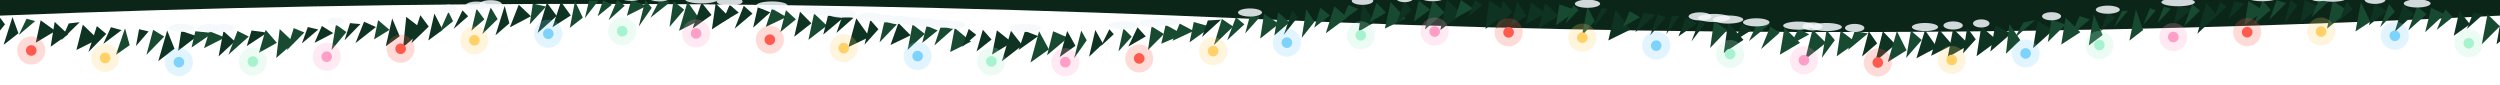
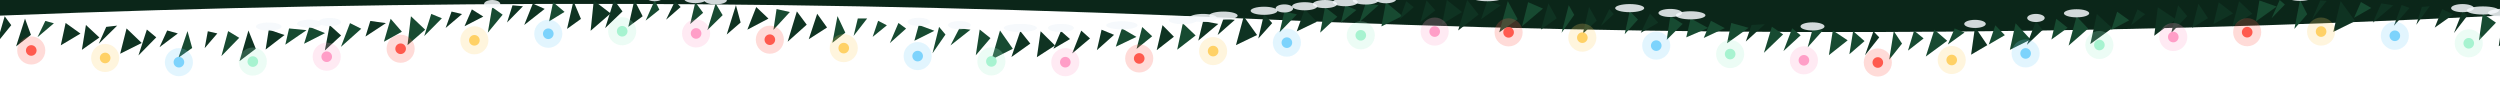
<svg xmlns="http://www.w3.org/2000/svg" width="1600" height="54" viewBox="0 0 1600 54" preserveAspectRatio="none">
  <path d="M0 0H1600V10Q1200 30 800 12T0 10Z" fill="#0b2619" />
  <path d="M-10 8.8l-5 13.6l11.4 -9.1z" fill="#174a31" />
-   <path d="M-1 9.9l-5 17.1l9.2 -11.4z" fill="#0f3322" />
-   <path d="M8 10.9l-5.7 17.8l9.5 -7.4z" fill="#0f3322" />
-   <path d="M17 12l-5 10.4l10.5 -8.9z" fill="#174a31" />
-   <path d="M26 13l-3.1 14.3l12.6 -7.5z" fill="#0f3322" />
-   <path d="M35 14l-2.6 15.9l11.2 -7.9z" fill="#0f3322" />
-   <path d="M44 15l-4.8 10.8l11.8 -11.6z" fill="#0f3322" />
-   <path d="M53 15.8l-4.1 16.2l13.8 -6.9z" fill="#0f3322" />
-   <path d="M62 16.7l-5.4 16.6l11.4 -11.6z" fill="#0f3322" />
-   <path d="M71 17.4l-4.9 10.7l11.7 -8.8z" fill="#0f3322" />
-   <path d="M80 18.1l-5.8 17l8.8 -6.2z" fill="#174a31" />
-   <path d="M89 18.7l-2 10.8l8.1 -9.4z" fill="#0f3322" />
-   <path d="M98 19.1l-4.3 16l11.4 -11.7z" fill="#174a31" />
-   <path d="M107 19.5l-5.7 19.6l10.4 -7.9z" fill="#0f3322" />
-   <path d="M116 19.8l-2 12.7l12.1 -9.3z" fill="#0f3322" />
-   <path d="M125 20l-2.4 10.4l13.6 -9.3z" fill="#174a31" />
-   <path d="M134 20l-3.4 10.8l13.4 -6.8z" fill="#174a31" />
-   <path d="M143 19.9l-3.1 16.2l10.4 -9.6z" fill="#0f3322" />
-   <path d="M152 19.8l-5.8 15.2l13 -11.6z" fill="#174a31" />
-   <path d="M161 19.5l-3.1 10l13.1 -8.6z" fill="#0f3322" />
-   <path d="M170 19.1l-4.3 14.7l11.5 -6.4z" fill="#174a31" />
-   <path d="M179 18.6l-2.2 18.5l11.3 -9.9z" fill="#174a31" />
-   <path d="M188 18l-4.5 14.2l11.3 -11.4z" fill="#174a31" />
-   <path d="M197 17.3l-3.8 10.5l10.5 -8.9z" fill="#0f3322" />
-   <path d="M206 16.6l-4.7 10.8l12 -6.2z" fill="#0f3322" />
-   <path d="M215 15.7l-2.8 16.3l9.5 -11.5z" fill="#174a31" />
-   <path d="M224 14.8l-3.5 11l10.2 -10.4z" fill="#0f3322" />
-   <path d="M233 13.9l-5.5 13.7l13.1 -10.3z" fill="#0f3322" />
-   <path d="M242 12.9l-2.6 12.3l9.9 -6.1z" fill="#174a31" />
-   <path d="M251 11.8l-4.1 17.8l8.9 -6.4z" fill="#0f3322" />
-   <path d="M260 10.8l-2 19.4l12.8 -11.1z" fill="#0f3322" />
-   <path d="M269 9.7l-5.7 18l11.1 -10.7z" fill="#0f3322" />
-   <path d="M278 8.7l-3.9 17.2l9.2 -6.8z" fill="#0f3322" />
-   <path d="M287 7.6l-5.8 13l8.8 -7z" fill="#174a31" />
-   <path d="M296 6.6l-5.7 11.9l9.3 -8.1z" fill="#0f3322" />
-   <path d="M305 5.6l-3.3 14l8.3 -7.2z" fill="#174a31" />
-   <path d="M314 4.7l-5.3 17.1l9.8 -9.6z" fill="#174a31" />
-   <path d="M323 3.8l-5.9 18.8l8.9 -7.7z" fill="#0f3322" />
-   <path d="M332 3l-5.7 14.5l13.5 -7.1z" fill="#0f3322" />
-   <path d="M341 2.3l-2 13.3l10.5 -11.4z" fill="#174a31" />
-   <path d="M350 1.7l-5.9 19.4l12.2 -10.9z" fill="#0f3322" />
-   <path d="M359 1.1l-5.4 16.3l11.7 -7.5z" fill="#0f3322" />
-   <path d="M368 0.7l-3.3 17.1l8.3 -6.5z" fill="#174a31" />
-   <path d="M377 0.4l-2.7 11.2l8.7 -11.2z" fill="#174a31" />
-   <path d="M386 0.1l-3.5 10.3l9.1 -7.4z" fill="#174a31" />
-   <path d="M395 0l-5.5 12.9l10.4 -9.3z" fill="#174a31" />
-   <path d="M404 0l-2.8 10.1l12.8 -6.4z" fill="#174a31" />
-   <path d="M413 0.1l-4.2 16.9l8.3 -12z" fill="#174a31" />
-   <path d="M422 0.3l-5.7 11l12.8 -10.1z" fill="#174a31" />
-   <path d="M431 0.7l-2.5 16.5l9.4 -11z" fill="#174a31" />
-   <path d="M440 1.1l-5.4 18.6l13.6 -6.9z" fill="#174a31" />
-   <path d="M449 1.6l-5.7 16.6l12.1 -8.6z" fill="#0f3322" />
-   <path d="M458 2.2l-2.4 16.6l11.6 -7.5z" fill="#0f3322" />
-   <path d="M467 3l-4.8 11.3l10.6 -6.2z" fill="#0f3322" />
-   <path d="M476 3.7l-5.8 14.6l11.4 -9.6z" fill="#0f3322" />
-   <path d="M485 4.6l-3 13.1l11 -9.8z" fill="#0f3322" />
-   <path d="M494 5.5l-3.9 11.7l13.2 -6.3z" fill="#174a31" />
-   <path d="M503 6.5l-3.6 14l10 -8.1z" fill="#174a31" />
-   <path d="M512 7.5l-3.7 16l11 -8.6z" fill="#0f3322" />
-   <path d="M521 8.6l-3.6 16.9l11.8 -9.1z" fill="#174a31" />
-   <path d="M530 9.6l-3.1 12.5l12.8 -10.7z" fill="#0f3322" />
-   <path d="M539 10.7l-3.7 10.4l11 -9.7z" fill="#0f3322" />
-   <path d="M548 11.7l-5 18.4l13.5 -6.5z" fill="#0f3322" />
-   <path d="M557 12.8l-3.7 15.8l8.9 -9.9z" fill="#0f3322" />
-   <path d="M566 13.8l-3.1 13.3l11.1 -11.5z" fill="#174a31" />
-   <path d="M575 14.7l-5.1 14.1l12.9 -6.2z" fill="#0f3322" />
-   <path d="M584 15.6l-3.1 16.3l11 -10.2z" fill="#174a31" />
-   <path d="M593 16.5l-2.8 11l9.9 -8z" fill="#174a31" />
-   <path d="M602 17.2l-4 11.9l12.3 -10.9z" fill="#174a31" />
-   <path d="M611 17.9l-2.9 15.4l13.4 -6.7z" fill="#174a31" />
-   <path d="M620 18.5l-4.2 11.5l9 -7.7z" fill="#0f3322" />
-   <path d="M629 19l-4 13.9l9.6 -7.6z" fill="#0f3322" />
-   <path d="M638 19.4l-3.1 15.5l12.8 -7.8z" fill="#0f3322" />
-   <path d="M647 19.7l-5.8 19.5l13.1 -10.2z" fill="#0f3322" />
-   <path d="M656 19.9l-4.1 12.1l12.6 -8.9z" fill="#0f3322" />
-   <path d="M665 20l-5.5 20l11.8 -8.4z" fill="#174a31" />
-   <path d="M674 20l-3.9 15.4l13.4 -11.3z" fill="#174a31" />
-   <path d="M683 19.8l-4.8 16.7l10.1 -7.2z" fill="#0f3322" />
-   <path d="M692 19.6l-4.6 17.7l8.1 -11.5z" fill="#174a31" />
-   <path d="M701 19.2l-4 17.1l8.9 -8.4z" fill="#0f3322" />
-   <path d="M710 18.7l-5.4 10.8l8.2 -7.6z" fill="#0f3322" />
-   <path d="M719 18.2l-3.2 14.7l8.5 -9.4z" fill="#174a31" />
-   <path d="M728 17.5l-5.9 12.3l11.2 -6.5z" fill="#0f3322" />
-   <path d="M737 16.8l-2.3 15.2l10.2 -10.2z" fill="#174a31" />
-   <path d="M746 15.9l-2.8 12.1l14 -6z" fill="#174a31" />
-   <path d="M755 15.1l-4.6 11l13.5 -6.3z" fill="#174a31" />
-   <path d="M764 14.1l-2.7 13l13.8 -9.9z" fill="#174a31" />
-   <path d="M773 13.1l-3.7 10.6l12.2 -11.1z" fill="#0f3322" />
-   <path d="M782 12.1l-5.1 16.7l12.3 -11.8z" fill="#174a31" />
-   <path d="M791 11.1l-5.6 14.6l11 -10.1z" fill="#174a31" />
-   <path d="M800 10l-3.1 11.4l9.6 -10.7z" fill="#174a31" />
-   <path d="M809 8.9l-2.5 15.8l12 -9.5z" fill="#174a31" />
-   <path d="M818 7.9l-2.4 14.8l9.7 -8.4z" fill="#174a31" />
-   <path d="M827 6.9l-5.4 15.4l9.1 -11.5z" fill="#0f3322" />
-   <path d="M836 5.9l-2.9 18.3l8.2 -10.3z" fill="#174a31" />
-   <path d="M845 4.9l-3.9 12.8l10 -7.8z" fill="#174a31" />
-   <path d="M854 4.1l-5.5 17.2l13.7 -10.1z" fill="#174a31" />
-   <path d="M863 3.2l-4.4 10.3l10.7 -7.7z" fill="#174a31" />
-   <path d="M872 2.5l-2.5 17.7l10.4 -6.1z" fill="#0f3322" />
-   <path d="M881 1.8l-4.2 12.3l10.3 -6z" fill="#174a31" />
-   <path d="M890 1.3l-3.7 17l13.3 -6.6z" fill="#174a31" />
-   <path d="M899 0.8l-5.8 15.2l10 -9.5z" fill="#0f3322" />
-   <path d="M908 0.4l-3.1 13.3l10.4 -7.5z" fill="#174a31" />
-   <path d="M917 0.2l-5.1 18.7l12.5 -10.9z" fill="#174a31" />
-   <path d="M926 0l-4.2 19.2l14 -10.2z" fill="#0f3322" />
-   <path d="M935 0l-3.8 11.6l11.5 -6.1z" fill="#174a31" />
-   <path d="M944 0.1l-4.1 10.2l9 -7.1z" fill="#0f3322" />
-   <path d="M953 0.3l-2.3 18.2l13.9 -10.5z" fill="#0f3322" />
-   <path d="M962 0.6l-4.4 17.7l10.2 -10.8z" fill="#0f3322" />
-   <path d="M971 1l-4 15.4l10.1 -6.2z" fill="#0f3322" />
-   <path d="M980 1.5l-3.4 13.9l12.6 -6.8z" fill="#0f3322" />
-   <path d="M989 2.1l-4.3 16l12.8 -8z" fill="#0f3322" />
-   <path d="M998 2.8l-2.2 13.4l13.3 -9.5z" fill="#174a31" />
-   <path d="M1007 3.5l-5.2 11.7l8.5 -8.8z" fill="#174a31" />
-   <path d="M1016 4.4l-3.6 18.5l8.2 -9.4z" fill="#174a31" />
-   <path d="M1025 5.3l-5.3 12.3l9.3 -11.9z" fill="#0f3322" />
-   <path d="M1034 6.2l-4.7 19.7l14 -6.9z" fill="#0f3322" />
-   <path d="M1043 7.2l-4.4 10.1l11 -6.3z" fill="#174a31" />
-   <path d="M1052 8.3l-5.4 12.3l13.1 -11.1z" fill="#0f3322" />
-   <path d="M1061 9.3l-4.9 13.3l10 -11.4z" fill="#0f3322" />
-   <path d="M1070 10.4l-3.6 11.5l8.6 -11.9z" fill="#0f3322" />
-   <path d="M1079 11.4l-4.8 11.9l11.9 -8.4z" fill="#0f3322" />
-   <path d="M1088 12.5l-5.5 14l8.7 -11.3z" fill="#0f3322" />
-   <path d="M1097 13.5l-2.5 17.2l10.9 -11.4z" fill="#174a31" />
-   <path d="M1106 14.5l-2.8 19.4l12.6 -8.4z" fill="#0f3322" />
-   <path d="M1115 15.4l-5 10.7l10.8 -6.7z" fill="#0f3322" />
-   <path d="M1124 16.3l-4.7 10l13.7 -11z" fill="#174a31" />
-   <path d="M1133 17l-5.9 14.4l11.9 -10.5z" fill="#174a31" />
-   <path d="M1142 17.8l-2.9 17.2l12.9 -7.6z" fill="#174a31" />
-   <path d="M1151 18.4l-4.9 10.1l11.8 -6.5z" fill="#174a31" />
-   <path d="M1160 18.9l-4.7 19.1l13.3 -10.6z" fill="#174a31" />
-   <path d="M1169 19.3l-3 17.7l8.3 -11.3z" fill="#174a31" />
-   <path d="M1178 19.7l-2.5 16.3l12.5 -8.8z" fill="#174a31" />
-   <path d="M1187 19.9l-4.3 12.1l12.8 -10.6z" fill="#174a31" />
-   <path d="M1196 20l-4.3 16.2l9.7 -8.4z" fill="#0f3322" />
-   <path d="M1205 20l-4.8 19.4l12.9 -11z" fill="#0f3322" />
-   <path d="M1214 19.9l-5.8 19.8l12 -7.5z" fill="#174a31" />
-   <path d="M1223 19.6l-3.1 17.5l10 -11.5z" fill="#174a31" />
-   <path d="M1232 19.3l-5.5 18l13.2 -7z" fill="#0f3322" />
-   <path d="M1241 18.9l-5.1 16.8l13.7 -6.9z" fill="#0f3322" />
-   <path d="M1250 18.3l-3.5 18.4l13.9 -8z" fill="#0f3322" />
-   <path d="M1259 17.7l-2.7 16.5l8.2 -9z" fill="#0f3322" />
-   <path d="M1268 17l-3 19l13.5 -9.9z" fill="#0f3322" />
-   <path d="M1277 16.2l-3.2 16.8l13.4 -11.6z" fill="#0f3322" />
-   <path d="M1286 15.3l-2.2 19.1l9.2 -8.7z" fill="#174a31" />
-   <path d="M1295 14.4l-5.7 10l13.3 -11.6z" fill="#174a31" />
-   <path d="M1304 13.4l-2.8 17.4l12.8 -11.5z" fill="#0f3322" />
-   <path d="M1313 12.4l-2.4 14.5l11.3 -11.1z" fill="#174a31" />
-   <path d="M1322 11.3l-2.8 17.2l12.2 -7.9z" fill="#174a31" />
-   <path d="M1331 10.3l-5.6 12.1l12.1 -10z" fill="#174a31" />
-   <path d="M1340 9.2l-3.2 19.9l8.9 -6.7z" fill="#174a31" />
-   <path d="M1349 8.2l-4.7 11.8l9.4 -8.5z" fill="#0f3322" />
-   <path d="M1358 7.1l-5.1 10.4l9.1 -10.7z" fill="#174a31" />
-   <path d="M1367 6.1l-4.2 19.9l8.8 -6.8z" fill="#174a31" />
-   <path d="M1376 5.2l-4.4 10.8l8.1 -9.3z" fill="#174a31" />
-   <path d="M1385 4.3l-4.3 10.5l8.7 -9.2z" fill="#174a31" />
-   <path d="M1394 3.4l-2.8 11.7l12.1 -9.2z" fill="#0f3322" />
-   <path d="M1403 2.7l-5.2 14.1l10.2 -10z" fill="#174a31" />
-   <path d="M1412 2l-5.7 19.6l12.6 -11.8z" fill="#0f3322" />
-   <path d="M1421 1.4l-4.6 11.2l8.5 -8.4z" fill="#0f3322" />
-   <path d="M1430 0.9l-3.7 11.3l10.1 -10z" fill="#0f3322" />
-   <path d="M1439 0.5l-2.5 15.4l12.4 -8.8z" fill="#174a31" />
-   <path d="M1448 0.2l-5.3 15.3l10.5 -9.1z" fill="#174a31" />
-   <path d="M1457 0.1l-4.5 12.5l10.6 -10.6z" fill="#174a31" />
-   <path d="M1466 0l-4 15.2l8.3 -11.9z" fill="#0f3322" />
-   <path d="M1475 0l-2.8 14.7l12.1 -10.2z" fill="#0f3322" />
-   <path d="M1484 0.2l-4.6 10.8l11.6 -10.7z" fill="#174a31" />
-   <path d="M1493 0.5l-3.7 17.8l13.8 -11.1z" fill="#174a31" />
-   <path d="M1502 0.9l-4.8 12.2l8.4 -7z" fill="#0f3322" />
-   <path d="M1511 1.3l-3.5 18.8l9.5 -6.2z" fill="#174a31" />
-   <path d="M1520 1.9l-3.9 14.3l11.1 -8.9z" fill="#0f3322" />
-   <path d="M1529 2.6l-5.7 14.8l9.5 -9.9z" fill="#174a31" />
-   <path d="M1538 3.3l-5.4 17.1l12.3 -11.3z" fill="#0f3322" />
-   <path d="M1547 4.2l-5.7 15.3l11.7 -10.4z" fill="#174a31" />
-   <path d="M1556 5l-3.9 15.6l12.4 -11.5z" fill="#174a31" />
-   <path d="M1565 6l-5.5 13.1l10.3 -8.2z" fill="#174a31" />
-   <path d="M1574 7l-3.6 15.9l10.4 -7.4z" fill="#0f3322" />
-   <path d="M1583 8l-4.2 10.5l10.3 -9.2z" fill="#0f3322" />
-   <path d="M1592 9.1l-3.7 19.3l11.6 -11.6z" fill="#174a31" />
-   <path d="M1601 10.1l-3.2 18.2l11.1 -8.8z" fill="#0f3322" />
-   <path d="M1610 11.2l-4.1 12.2l9.1 -9.6z" fill="#0f3322" />
-   <path d="M1619 12.2l-3.6 12.7l12.9 -7.5z" fill="#174a31" />
-   <ellipse cx="116" cy="17.8" rx="8.2" ry="2.6" fill="#f4f8fb" opacity=".85" />
-   <ellipse cx="134" cy="18" rx="7.9" ry="2.6" fill="#f4f8fb" opacity=".85" />
-   <ellipse cx="143" cy="17.9" rx="7.3" ry="2.6" fill="#f4f8fb" opacity=".85" />
-   <ellipse cx="215" cy="13.7" rx="5.2" ry="2.6" fill="#f4f8fb" opacity=".85" />
-   <ellipse cx="287" cy="5.6" rx="5.4" ry="2.6" fill="#f4f8fb" opacity=".85" />
-   <ellipse cx="305" cy="3.6" rx="7.1" ry="2.6" fill="#f4f8fb" opacity=".85" />
-   <ellipse cx="314" cy="2.7" rx="7.2" ry="2.6" fill="#f4f8fb" opacity=".85" />
-   <ellipse cx="404" cy="-2" rx="7.2" ry="2.6" fill="#f4f8fb" opacity=".85" />
-   <ellipse cx="422" cy="-1.7" rx="7.3" ry="2.6" fill="#f4f8fb" opacity=".85" />
-   <ellipse cx="449" cy="-0.4" rx="10.6" ry="2.6" fill="#f4f8fb" opacity=".85" />
-   <ellipse cx="467" cy="1" rx="8.3" ry="2.6" fill="#f4f8fb" opacity=".85" />
-   <ellipse cx="494" cy="3.5" rx="10" ry="2.6" fill="#f4f8fb" opacity=".85" />
-   <ellipse cx="521" cy="6.6" rx="9" ry="2.6" fill="#f4f8fb" opacity=".85" />
-   <ellipse cx="530" cy="7.6" rx="8.9" ry="2.6" fill="#f4f8fb" opacity=".85" />
-   <ellipse cx="539" cy="8.7" rx="9.1" ry="2.6" fill="#f4f8fb" opacity=".85" />
-   <ellipse cx="557" cy="10.8" rx="8.6" ry="2.6" fill="#f4f8fb" opacity=".85" />
-   <ellipse cx="566" cy="11.8" rx="5.6" ry="2.6" fill="#f4f8fb" opacity=".85" />
-   <ellipse cx="575" cy="12.7" rx="8.1" ry="2.6" fill="#f4f8fb" opacity=".85" />
-   <ellipse cx="584" cy="13.6" rx="7.8" ry="2.6" fill="#f4f8fb" opacity=".85" />
-   <ellipse cx="593" cy="14.5" rx="8" ry="2.6" fill="#f4f8fb" opacity=".85" />
-   <ellipse cx="602" cy="15.2" rx="8.2" ry="2.6" fill="#f4f8fb" opacity=".85" />
-   <ellipse cx="611" cy="15.9" rx="6.6" ry="2.6" fill="#f4f8fb" opacity=".85" />
-   <ellipse cx="656" cy="17.9" rx="10.4" ry="2.6" fill="#f4f8fb" opacity=".85" />
-   <ellipse cx="719" cy="16.2" rx="9.3" ry="2.6" fill="#f4f8fb" opacity=".85" />
-   <ellipse cx="737" cy="14.8" rx="7.6" ry="2.6" fill="#f4f8fb" opacity=".85" />
-   <ellipse cx="746" cy="13.9" rx="9.5" ry="2.6" fill="#f4f8fb" opacity=".85" />
-   <ellipse cx="800" cy="8" rx="7.7" ry="2.6" fill="#f4f8fb" opacity=".85" />
-   <ellipse cx="872" cy="0.5" rx="6.9" ry="2.6" fill="#f4f8fb" opacity=".85" />
-   <ellipse cx="899" cy="-1.2" rx="5.6" ry="2.6" fill="#f4f8fb" opacity=".85" />
-   <ellipse cx="917" cy="-1.8" rx="8.1" ry="2.6" fill="#f4f8fb" opacity=".85" />
-   <ellipse cx="1016" cy="2.4" rx="8.1" ry="2.6" fill="#f4f8fb" opacity=".85" />
-   <ellipse cx="1088" cy="10.5" rx="7.3" ry="2.6" fill="#f4f8fb" opacity=".85" />
-   <ellipse cx="1097" cy="11.5" rx="10.3" ry="2.6" fill="#f4f8fb" opacity=".85" />
-   <ellipse cx="1106" cy="12.5" rx="9.7" ry="2.6" fill="#f4f8fb" opacity=".85" />
-   <ellipse cx="1124" cy="14.3" rx="8.5" ry="2.6" fill="#f4f8fb" opacity=".85" />
-   <ellipse cx="1151" cy="16.4" rx="9.8" ry="2.6" fill="#f4f8fb" opacity=".85" />
-   <ellipse cx="1160" cy="16.9" rx="6.4" ry="2.6" fill="#f4f8fb" opacity=".85" />
-   <ellipse cx="1169" cy="17.3" rx="9.8" ry="2.6" fill="#f4f8fb" opacity=".85" />
-   <ellipse cx="1187" cy="17.9" rx="6.2" ry="2.6" fill="#f4f8fb" opacity=".85" />
-   <ellipse cx="1232" cy="17.3" rx="8.4" ry="2.6" fill="#f4f8fb" opacity=".85" />
-   <ellipse cx="1250" cy="16.3" rx="6.2" ry="2.6" fill="#f4f8fb" opacity=".85" />
-   <ellipse cx="1268" cy="15" rx="5.3" ry="2.6" fill="#f4f8fb" opacity=".85" />
-   <ellipse cx="1313" cy="10.4" rx="6.1" ry="2.6" fill="#f4f8fb" opacity=".85" />
-   <ellipse cx="1349" cy="6.2" rx="7.7" ry="2.6" fill="#f4f8fb" opacity=".85" />
-   <ellipse cx="1394" cy="1.4" rx="10.7" ry="2.6" fill="#f4f8fb" opacity=".85" />
-   <ellipse cx="1448" cy="-1.8" rx="10.2" ry="2.6" fill="#f4f8fb" opacity=".85" />
-   <ellipse cx="1484" cy="-1.8" rx="5.9" ry="2.6" fill="#f4f8fb" opacity=".85" />
-   <ellipse cx="1493" cy="-1.5" rx="9.4" ry="2.6" fill="#f4f8fb" opacity=".85" />
-   <ellipse cx="1520" cy="-0.1" rx="6.7" ry="2.6" fill="#f4f8fb" opacity=".85" />
-   <ellipse cx="1547" cy="2.2" rx="8.6" ry="2.6" fill="#f4f8fb" opacity=".85" />
-   <ellipse cx="1610" cy="9.2" rx="5.9" ry="2.6" fill="#f4f8fb" opacity=".85" />
+   <path d="M3 10.4l-5 17.1l9.2 -11.4z" fill="#0f3322" />
+   <path d="M16 11.9l-5.7 17.8l9.5 -7.4z" fill="#0f3322" />
+   <path d="M29 13.4l-5 10.4l10.5 -8.9z" fill="#174a31" />
+   <path d="M42 14.7l-3.1 14.3l12.6 -7.5z" fill="#0f3322" />
+   <path d="M55 16l-2.6 15.9l11.2 -7.9z" fill="#0f3322" />
+   <path d="M68 17.2l-4.8 10.8l11.8 -11.6z" fill="#0f3322" />
+   <path d="M81 18.2l-4.1 16.2l13.8 -6.9z" fill="#0f3322" />
+   <path d="M94 18.9l-5.4 16.6l11.4 -11.6z" fill="#0f3322" />
+   <path d="M107 19.5l-4.9 10.7l11.7 -8.8z" fill="#0f3322" />
+   <path d="M120 19.9l-5.8 17l8.8 -6.2z" fill="#174a31" />
+   <path d="M133 20l-2 10.8l8.1 -9.4z" fill="#0f3322" />
+   <path d="M146 19.9l-4.3 16l11.4 -11.7z" fill="#174a31" />
+   <path d="M159 19.5l-5.7 19.6l10.4 -7.9z" fill="#0f3322" />
+   <path d="M172 19l-2 12.7l12.1 -9.3z" fill="#0f3322" />
+   <path d="M185 18.2l-2.4 10.4l13.6 -9.3z" fill="#174a31" />
+   <path d="M198 17.2l-3.4 10.8l13.4 -6.8z" fill="#174a31" />
+   <path d="M211 16.1l-3.1 16.2l10.4 -9.6z" fill="#0f3322" />
+   <path d="M224 14.8l-5.8 15.2l13 -11.6z" fill="#174a31" />
+   <path d="M237 13.4l-3.1 10l13.1 -8.6z" fill="#0f3322" />
+   <path d="M250 12l-4.3 14.7l11.5 -6.4z" fill="#174a31" />
+   <path d="M263 10.4l-2.2 18.5l11.3 -9.9z" fill="#174a31" />
+   <path d="M276 8.9l-4.5 14.2l11.3 -11.4z" fill="#174a31" />
+   <path d="M289 7.4l-3.8 10.5l10.5 -8.9z" fill="#0f3322" />
+   <path d="M302 6l-4.7 10.8l12 -6.2z" fill="#0f3322" />
+   <path d="M315 4.6l-2.8 16.3l9.5 -11.5z" fill="#174a31" />
+   <path d="M328 3.4l-3.5 11l10.2 -10.4z" fill="#0f3322" />
+   <path d="M341 2.3l-5.5 13.7l13.1 -10.3z" fill="#0f3322" />
+   <path d="M354 1.4l-2.6 12.3l9.9 -6.1z" fill="#174a31" />
+   <path d="M367 0.7l-4.1 17.8l8.9 -6.4z" fill="#0f3322" />
+   <path d="M380 0.3l-2 19.4l12.8 -11.1z" fill="#0f3322" />
+   <path d="M393 0l-5.7 18l11.1 -10.7z" fill="#0f3322" />
+   <path d="M406 0l-3.9 17.2l9.2 -6.8z" fill="#0f3322" />
+   <path d="M419 0.2l-5.8 13l8.8 -7z" fill="#174a31" />
+   <path d="M432 0.7l-5.7 11.9l9.3 -8.1z" fill="#0f3322" />
+   <path d="M445 1.4l-3.3 14l8.3 -7.2z" fill="#174a31" />
+   <path d="M458 2.2l-5.3 17.1l9.8 -9.6z" fill="#174a31" />
+   <path d="M471 3.3l-5.9 18.8l8.9 -7.7z" fill="#0f3322" />
+   <path d="M484 4.5l-5.7 14.5l13.5 -7.1z" fill="#0f3322" />
+   <path d="M497 5.8l-2 13.3l10.5 -11.4z" fill="#174a31" />
+   <path d="M510 7.3l-5.9 19.4l12.2 -10.9z" fill="#0f3322" />
+   <path d="M523 8.8l-5.4 16.3l11.7 -7.5z" fill="#0f3322" />
+   <path d="M536 10.3l-3.3 17.1l8.3 -6.5z" fill="#174a31" />
+   <path d="M549 11.8l-2.7 11.2l8.7 -11.2z" fill="#174a31" />
+   <path d="M562 13.3l-3.5 10.3l9.1 -7.4z" fill="#174a31" />
+   <path d="M575 14.7l-5.5 12.9l10.4 -9.3z" fill="#174a31" />
+   <path d="M588 16l-2.8 10.1l12.8 -6.4z" fill="#174a31" />
+   <path d="M601 17.2l-4.2 16.9l8.3 -12z" fill="#174a31" />
+   <path d="M614 18.1l-5.7 11l12.8 -10.1z" fill="#174a31" />
+   <path d="M627 18.9l-2.5 16.5l9.4 -11z" fill="#174a31" />
+   <path d="M640 19.5l-5.4 18.6l13.6 -6.9z" fill="#174a31" />
+   <path d="M653 19.9l-5.7 16.6l12.1 -8.6z" fill="#0f3322" />
+   <path d="M666 20l-2.4 16.6l11.6 -7.5z" fill="#0f3322" />
+   <path d="M679 19.9l-4.8 11.3l10.6 -6.2z" fill="#0f3322" />
+   <path d="M692 19.6l-5.8 14.6l11.4 -9.6z" fill="#0f3322" />
+   <path d="M705 19l-3 13.1l11 -9.8z" fill="#0f3322" />
+   <path d="M718 18.2l-3.9 11.7l13.2 -6.3z" fill="#174a31" />
+   <path d="M731 17.3l-3.6 14l10 -8.1z" fill="#174a31" />
+   <path d="M744 16.1l-3.7 16l11 -8.6z" fill="#0f3322" />
+   <path d="M757 14.9l-3.6 16.9l11.8 -9.1z" fill="#174a31" />
+   <path d="M770 13.5l-3.1 12.5l12.8 -10.7z" fill="#0f3322" />
+   <path d="M783 12l-3.7 10.4l11 -9.7z" fill="#0f3322" />
+   <path d="M796 10.5l-5 18.4l13.5 -6.5z" fill="#0f3322" />
+   <path d="M809 8.9l-3.7 15.8l8.9 -9.9z" fill="#0f3322" />
+   <path d="M822 7.4l-3.1 13.3l11.1 -11.5z" fill="#174a31" />
+   <path d="M835 6l-5.1 14.1l12.9 -6.2z" fill="#0f3322" />
+   <path d="M848 4.6l-3.1 16.3l11 -10.2z" fill="#174a31" />
+   <path d="M861 3.4l-2.8 11l9.9 -8z" fill="#174a31" />
+   <path d="M874 2.3l-4 11.9l12.3 -10.9z" fill="#174a31" />
+   <path d="M887 1.5l-2.9 15.4l13.4 -6.7z" fill="#174a31" />
+   <path d="M900 0.8l-4.2 11.5l9 -7.7z" fill="#0f3322" />
+   <path d="M913 0.3l-4 13.9l9.6 -7.6z" fill="#0f3322" />
+   <path d="M926 0l-3.1 15.5l12.8 -7.8z" fill="#0f3322" />
+   <path d="M939 0l-5.8 19.5l13.1 -10.2z" fill="#0f3322" />
+   <path d="M952 0.2l-4.1 12.1l12.6 -8.9z" fill="#0f3322" />
+   <path d="M965 0.7l-5.5 20l11.8 -8.4z" fill="#174a31" />
+   <path d="M978 1.4l-3.9 15.4l13.4 -11.3z" fill="#174a31" />
+   <path d="M991 2.2l-4.8 16.7l10.1 -7.2z" fill="#0f3322" />
+   <path d="M1004 3.3l-4.6 17.7l8.1 -11.5z" fill="#174a31" />
+   <path d="M1017 4.5l-4 17.1l8.9 -8.4z" fill="#0f3322" />
+   <path d="M1030 5.8l-5.4 10.8l8.2 -7.6z" fill="#0f3322" />
+   <path d="M1043 7.2l-3.2 14.7l8.5 -9.4z" fill="#174a31" />
+   <path d="M1056 8.7l-5.9 12.3l11.2 -6.5z" fill="#0f3322" />
+   <path d="M1069 10.3l-2.3 15.2l10.2 -10.2z" fill="#174a31" />
+   <path d="M1082 11.8l-2.8 12.1l14 -6z" fill="#174a31" />
+   <path d="M1095 13.3l-4.6 11l13.5 -6.3z" fill="#174a31" />
+   <path d="M1108 14.7l-2.7 13l13.8 -9.9z" fill="#174a31" />
+   <path d="M1121 16l-3.7 10.6l12.2 -11.1z" fill="#0f3322" />
+   <path d="M1134 17.1l-5.1 16.7l12.3 -11.8z" fill="#174a31" />
+   <path d="M1147 18.1l-5.6 14.6l11 -10.1z" fill="#174a31" />
+   <path d="M1160 18.9l-3.1 11.4l9.6 -10.7z" fill="#174a31" />
+   <path d="M1173 19.5l-2.5 15.8l12 -9.5z" fill="#174a31" />
+   <path d="M1186 19.9l-2.4 14.8l9.7 -8.4z" fill="#174a31" />
+   <path d="M1199 20l-5.4 15.4l9.1 -11.5z" fill="#0f3322" />
+   <path d="M1212 19.9l-2.9 18.3l8.2 -10.3z" fill="#174a31" />
+   <path d="M1225 19.6l-3.9 12.8l10 -7.8z" fill="#174a31" />
+   <path d="M1238 19l-5.5 17.2l13.7 -10.1z" fill="#174a31" />
+   <path d="M1251 18.2l-4.4 10.3l10.7 -7.7z" fill="#174a31" />
+   <path d="M1264 17.3l-2.5 17.7l10.4 -6.1z" fill="#0f3322" />
+   <path d="M1277 16.2l-4.2 12.3l10.3 -6z" fill="#174a31" />
+   <path d="M1290 14.9l-3.7 17l13.3 -6.6z" fill="#174a31" />
+   <path d="M1303 13.5l-5.8 15.2l10 -9.5z" fill="#0f3322" />
+   <path d="M1316 12l-3.1 13.3l10.4 -7.5z" fill="#174a31" />
+   <path d="M1329 10.5l-5.1 18.7l12.5 -10.9z" fill="#174a31" />
+   <path d="M1342 9l-4.2 19.2l14 -10.2z" fill="#0f3322" />
+   <path d="M1355 7.5l-3.8 11.6l11.5 -6.1z" fill="#174a31" />
+   <path d="M1368 6l-4.1 10.2l9 -7.1z" fill="#0f3322" />
+   <path d="M1381 4.7l-2.3 18.2l13.9 -10.5z" fill="#0f3322" />
+   <path d="M1394 3.4l-4.4 17.7l10.2 -10.8z" fill="#0f3322" />
+   <path d="M1407 2.4l-4 15.4l10.1 -6.2z" fill="#0f3322" />
+   <path d="M1420 1.5l-3.4 13.9l12.6 -6.8z" fill="#0f3322" />
+   <path d="M1433 0.8l-4.3 16l12.8 -8z" fill="#0f3322" />
+   <path d="M1446 0.3l-2.2 13.4l13.3 -9.5z" fill="#174a31" />
+   <path d="M1459 0l-5.2 11.7l8.5 -8.8z" fill="#174a31" />
+   <path d="M1472 0l-3.6 18.5l8.2 -9.4z" fill="#174a31" />
+   <path d="M1485 0.2l-5.3 12.3l9.3 -11.9z" fill="#0f3322" />
+   <path d="M1498 0.7l-4.7 19.7l14 -6.9z" fill="#0f3322" />
+   <path d="M1511 1.3l-4.4 10.1l11 -6.3z" fill="#174a31" />
+   <path d="M1524 2.2l-5.4 12.3l13.1 -11.1z" fill="#0f3322" />
+   <path d="M1537 3.2l-4.9 13.3l10 -11.4z" fill="#0f3322" />
+   <path d="M1550 4.4l-3.6 11.5l8.6 -11.9z" fill="#0f3322" />
+   <path d="M1563 5.8l-4.8 11.9l11.9 -8.4z" fill="#0f3322" />
+   <path d="M1576 7.2l-5.5 14l8.7 -11.3z" fill="#0f3322" />
+   <path d="M1589 8.7l-2.5 17.2l10.9 -11.4z" fill="#174a31" />
+   <path d="M1602 10.2l-2.8 19.4l12.6 -8.4z" fill="#0f3322" />
+   <path d="M1615 11.8l-5 10.7l10.8 -6.7z" fill="#0f3322" />
+   <ellipse cx="172" cy="17" rx="8.2" ry="2.6" fill="#f4f8fb" opacity=".85" />
+   <ellipse cx="198" cy="15.2" rx="7.9" ry="2.6" fill="#f4f8fb" opacity=".85" />
+   <ellipse cx="211" cy="14.1" rx="7.3" ry="2.6" fill="#f4f8fb" opacity=".85" />
+   <ellipse cx="315" cy="2.6" rx="5.2" ry="2.6" fill="#f4f8fb" opacity=".85" />
+   <ellipse cx="419" cy="-1.8" rx="5.4" ry="2.6" fill="#f4f8fb" opacity=".85" />
+   <ellipse cx="445" cy="-0.6" rx="7.1" ry="2.6" fill="#f4f8fb" opacity=".85" />
+   <ellipse cx="458" cy="0.2" rx="7.2" ry="2.6" fill="#f4f8fb" opacity=".85" />
+   <ellipse cx="588" cy="14" rx="7.2" ry="2.6" fill="#f4f8fb" opacity=".85" />
+   <ellipse cx="614" cy="16.1" rx="7.3" ry="2.6" fill="#f4f8fb" opacity=".85" />
+   <ellipse cx="653" cy="17.9" rx="10.6" ry="2.6" fill="#f4f8fb" opacity=".85" />
+   <ellipse cx="679" cy="17.9" rx="8.3" ry="2.6" fill="#f4f8fb" opacity=".85" />
+   <ellipse cx="718" cy="16.2" rx="10" ry="2.6" fill="#f4f8fb" opacity=".85" />
+   <ellipse cx="757" cy="12.9" rx="9" ry="2.6" fill="#f4f8fb" opacity=".85" />
+   <ellipse cx="770" cy="11.5" rx="8.9" ry="2.6" fill="#f4f8fb" opacity=".85" />
+   <ellipse cx="783" cy="10" rx="9.1" ry="2.6" fill="#f4f8fb" opacity=".85" />
+   <ellipse cx="809" cy="6.9" rx="8.6" ry="2.6" fill="#f4f8fb" opacity=".85" />
+   <ellipse cx="822" cy="5.4" rx="5.6" ry="2.6" fill="#f4f8fb" opacity=".85" />
+   <ellipse cx="835" cy="4" rx="8.1" ry="2.6" fill="#f4f8fb" opacity=".85" />
+   <ellipse cx="848" cy="2.6" rx="7.8" ry="2.6" fill="#f4f8fb" opacity=".85" />
+   <ellipse cx="861" cy="1.4" rx="8" ry="2.6" fill="#f4f8fb" opacity=".85" />
+   <ellipse cx="874" cy="0.3" rx="8.2" ry="2.6" fill="#f4f8fb" opacity=".85" />
+   <ellipse cx="887" cy="-0.5" rx="6.6" ry="2.6" fill="#f4f8fb" opacity=".85" />
+   <ellipse cx="952" cy="-1.8" rx="10.4" ry="2.6" fill="#f4f8fb" opacity=".85" />
+   <ellipse cx="1043" cy="5.2" rx="9.3" ry="2.6" fill="#f4f8fb" opacity=".85" />
+   <ellipse cx="1069" cy="8.3" rx="7.6" ry="2.6" fill="#f4f8fb" opacity=".85" />
+   <ellipse cx="1082" cy="9.8" rx="9.5" ry="2.6" fill="#f4f8fb" opacity=".85" />
+   <ellipse cx="1160" cy="16.9" rx="7.7" ry="2.6" fill="#f4f8fb" opacity=".85" />
+   <ellipse cx="1264" cy="15.3" rx="6.9" ry="2.6" fill="#f4f8fb" opacity=".85" />
+   <ellipse cx="1303" cy="11.5" rx="5.6" ry="2.6" fill="#f4f8fb" opacity=".85" />
+   <ellipse cx="1329" cy="8.5" rx="8.1" ry="2.6" fill="#f4f8fb" opacity=".85" />
+   <ellipse cx="1472" cy="-2" rx="8.1" ry="2.6" fill="#f4f8fb" opacity=".85" />
+   <ellipse cx="1576" cy="5.2" rx="7.3" ry="2.6" fill="#f4f8fb" opacity=".85" />
+   <ellipse cx="1589" cy="6.7" rx="10.3" ry="2.6" fill="#f4f8fb" opacity=".85" />
+   <ellipse cx="1602" cy="8.2" rx="9.7" ry="2.6" fill="#f4f8fb" opacity=".85" />
  <circle cx="20" cy="32.3" r="9" fill="#ff5a4e" opacity=".22" />
  <circle cx="20" cy="32.3" r="3.4" fill="#ff5a4e" />
  <circle cx="67.3" cy="37.1" r="9" fill="#ffd166" opacity=".22" />
  <circle cx="67.3" cy="37.1" r="3.4" fill="#ffd166" />
  <circle cx="114.5" cy="39.8" r="9" fill="#7dd3fc" opacity=".22" />
  <circle cx="114.5" cy="39.8" r="3.4" fill="#7dd3fc" />
  <circle cx="161.8" cy="39.4" r="9" fill="#a7f3d0" opacity=".22" />
  <circle cx="161.8" cy="39.4" r="3.4" fill="#a7f3d0" />
  <circle cx="209.1" cy="36.3" r="9" fill="#ff9ec7" opacity=".22" />
  <circle cx="209.1" cy="36.3" r="3.4" fill="#ff9ec7" />
  <circle cx="256.4" cy="31.2" r="9" fill="#ff5a4e" opacity=".22" />
  <circle cx="256.4" cy="31.2" r="3.4" fill="#ff5a4e" />
  <circle cx="303.6" cy="25.8" r="9" fill="#ffd166" opacity=".22" />
  <circle cx="303.6" cy="25.8" r="3.4" fill="#ffd166" />
  <circle cx="350.9" cy="21.6" r="9" fill="#7dd3fc" opacity=".22" />
  <circle cx="350.9" cy="21.6" r="3.4" fill="#7dd3fc" />
  <circle cx="398.2" cy="20" r="9" fill="#a7f3d0" opacity=".22" />
  <circle cx="398.2" cy="20" r="3.4" fill="#a7f3d0" />
  <circle cx="445.5" cy="21.4" r="9" fill="#ff9ec7" opacity=".22" />
  <circle cx="445.5" cy="21.4" r="3.4" fill="#ff9ec7" />
  <circle cx="492.7" cy="25.4" r="9" fill="#ff5a4e" opacity=".22" />
  <circle cx="492.7" cy="25.4" r="3.4" fill="#ff5a4e" />
  <circle cx="540" cy="30.8" r="9" fill="#ffd166" opacity=".22" />
  <circle cx="540" cy="30.8" r="3.4" fill="#ffd166" />
  <circle cx="587.3" cy="35.9" r="9" fill="#7dd3fc" opacity=".22" />
  <circle cx="587.3" cy="35.9" r="3.4" fill="#7dd3fc" />
  <circle cx="634.5" cy="39.3" r="9" fill="#a7f3d0" opacity=".22" />
  <circle cx="634.5" cy="39.3" r="3.4" fill="#a7f3d0" />
  <circle cx="681.8" cy="39.8" r="9" fill="#ff9ec7" opacity=".22" />
  <circle cx="681.8" cy="39.8" r="3.4" fill="#ff9ec7" />
  <circle cx="729.1" cy="37.4" r="9" fill="#ff5a4e" opacity=".22" />
  <circle cx="729.1" cy="37.4" r="3.4" fill="#ff5a4e" />
  <circle cx="776.4" cy="32.7" r="9" fill="#ffd166" opacity=".22" />
  <circle cx="776.4" cy="32.7" r="3.4" fill="#ffd166" />
  <circle cx="823.6" cy="27.3" r="9" fill="#7dd3fc" opacity=".22" />
  <circle cx="823.6" cy="27.3" r="3.4" fill="#7dd3fc" />
  <circle cx="870.9" cy="22.6" r="9" fill="#a7f3d0" opacity=".22" />
  <circle cx="870.9" cy="22.6" r="3.4" fill="#a7f3d0" />
  <circle cx="918.2" cy="20.2" r="9" fill="#ff9ec7" opacity=".22" />
  <circle cx="918.2" cy="20.2" r="3.4" fill="#ff9ec7" />
  <circle cx="965.5" cy="20.7" r="9" fill="#ff5a4e" opacity=".22" />
  <circle cx="965.5" cy="20.7" r="3.4" fill="#ff5a4e" />
  <circle cx="1012.7" cy="24.1" r="9" fill="#ffd166" opacity=".22" />
  <circle cx="1012.7" cy="24.1" r="3.4" fill="#ffd166" />
  <circle cx="1060" cy="29.2" r="9" fill="#7dd3fc" opacity=".22" />
  <circle cx="1060" cy="29.2" r="3.4" fill="#7dd3fc" />
  <circle cx="1107.3" cy="34.6" r="9" fill="#a7f3d0" opacity=".22" />
  <circle cx="1107.3" cy="34.6" r="3.4" fill="#a7f3d0" />
  <circle cx="1154.5" cy="38.6" r="9" fill="#ff9ec7" opacity=".22" />
  <circle cx="1154.5" cy="38.6" r="3.4" fill="#ff9ec7" />
  <circle cx="1201.8" cy="40" r="9" fill="#ff5a4e" opacity=".22" />
  <circle cx="1201.8" cy="40" r="3.4" fill="#ff5a4e" />
  <circle cx="1249.1" cy="38.4" r="9" fill="#ffd166" opacity=".22" />
  <circle cx="1249.1" cy="38.4" r="3.4" fill="#ffd166" />
  <circle cx="1296.4" cy="34.2" r="9" fill="#7dd3fc" opacity=".22" />
  <circle cx="1296.4" cy="34.2" r="3.4" fill="#7dd3fc" />
  <circle cx="1343.6" cy="28.8" r="9" fill="#a7f3d0" opacity=".22" />
  <circle cx="1343.6" cy="28.8" r="3.4" fill="#a7f3d0" />
  <circle cx="1390.9" cy="23.7" r="9" fill="#ff9ec7" opacity=".22" />
  <circle cx="1390.9" cy="23.7" r="3.4" fill="#ff9ec7" />
  <circle cx="1438.2" cy="20.6" r="9" fill="#ff5a4e" opacity=".22" />
  <circle cx="1438.2" cy="20.6" r="3.4" fill="#ff5a4e" />
  <circle cx="1485.5" cy="20.2" r="9" fill="#ffd166" opacity=".22" />
  <circle cx="1485.5" cy="20.2" r="3.4" fill="#ffd166" />
  <circle cx="1532.7" cy="22.9" r="9" fill="#7dd3fc" opacity=".22" />
  <circle cx="1532.7" cy="22.9" r="3.4" fill="#7dd3fc" />
  <circle cx="1580" cy="27.7" r="9" fill="#a7f3d0" opacity=".22" />
  <circle cx="1580" cy="27.7" r="3.4" fill="#a7f3d0" />
</svg>
